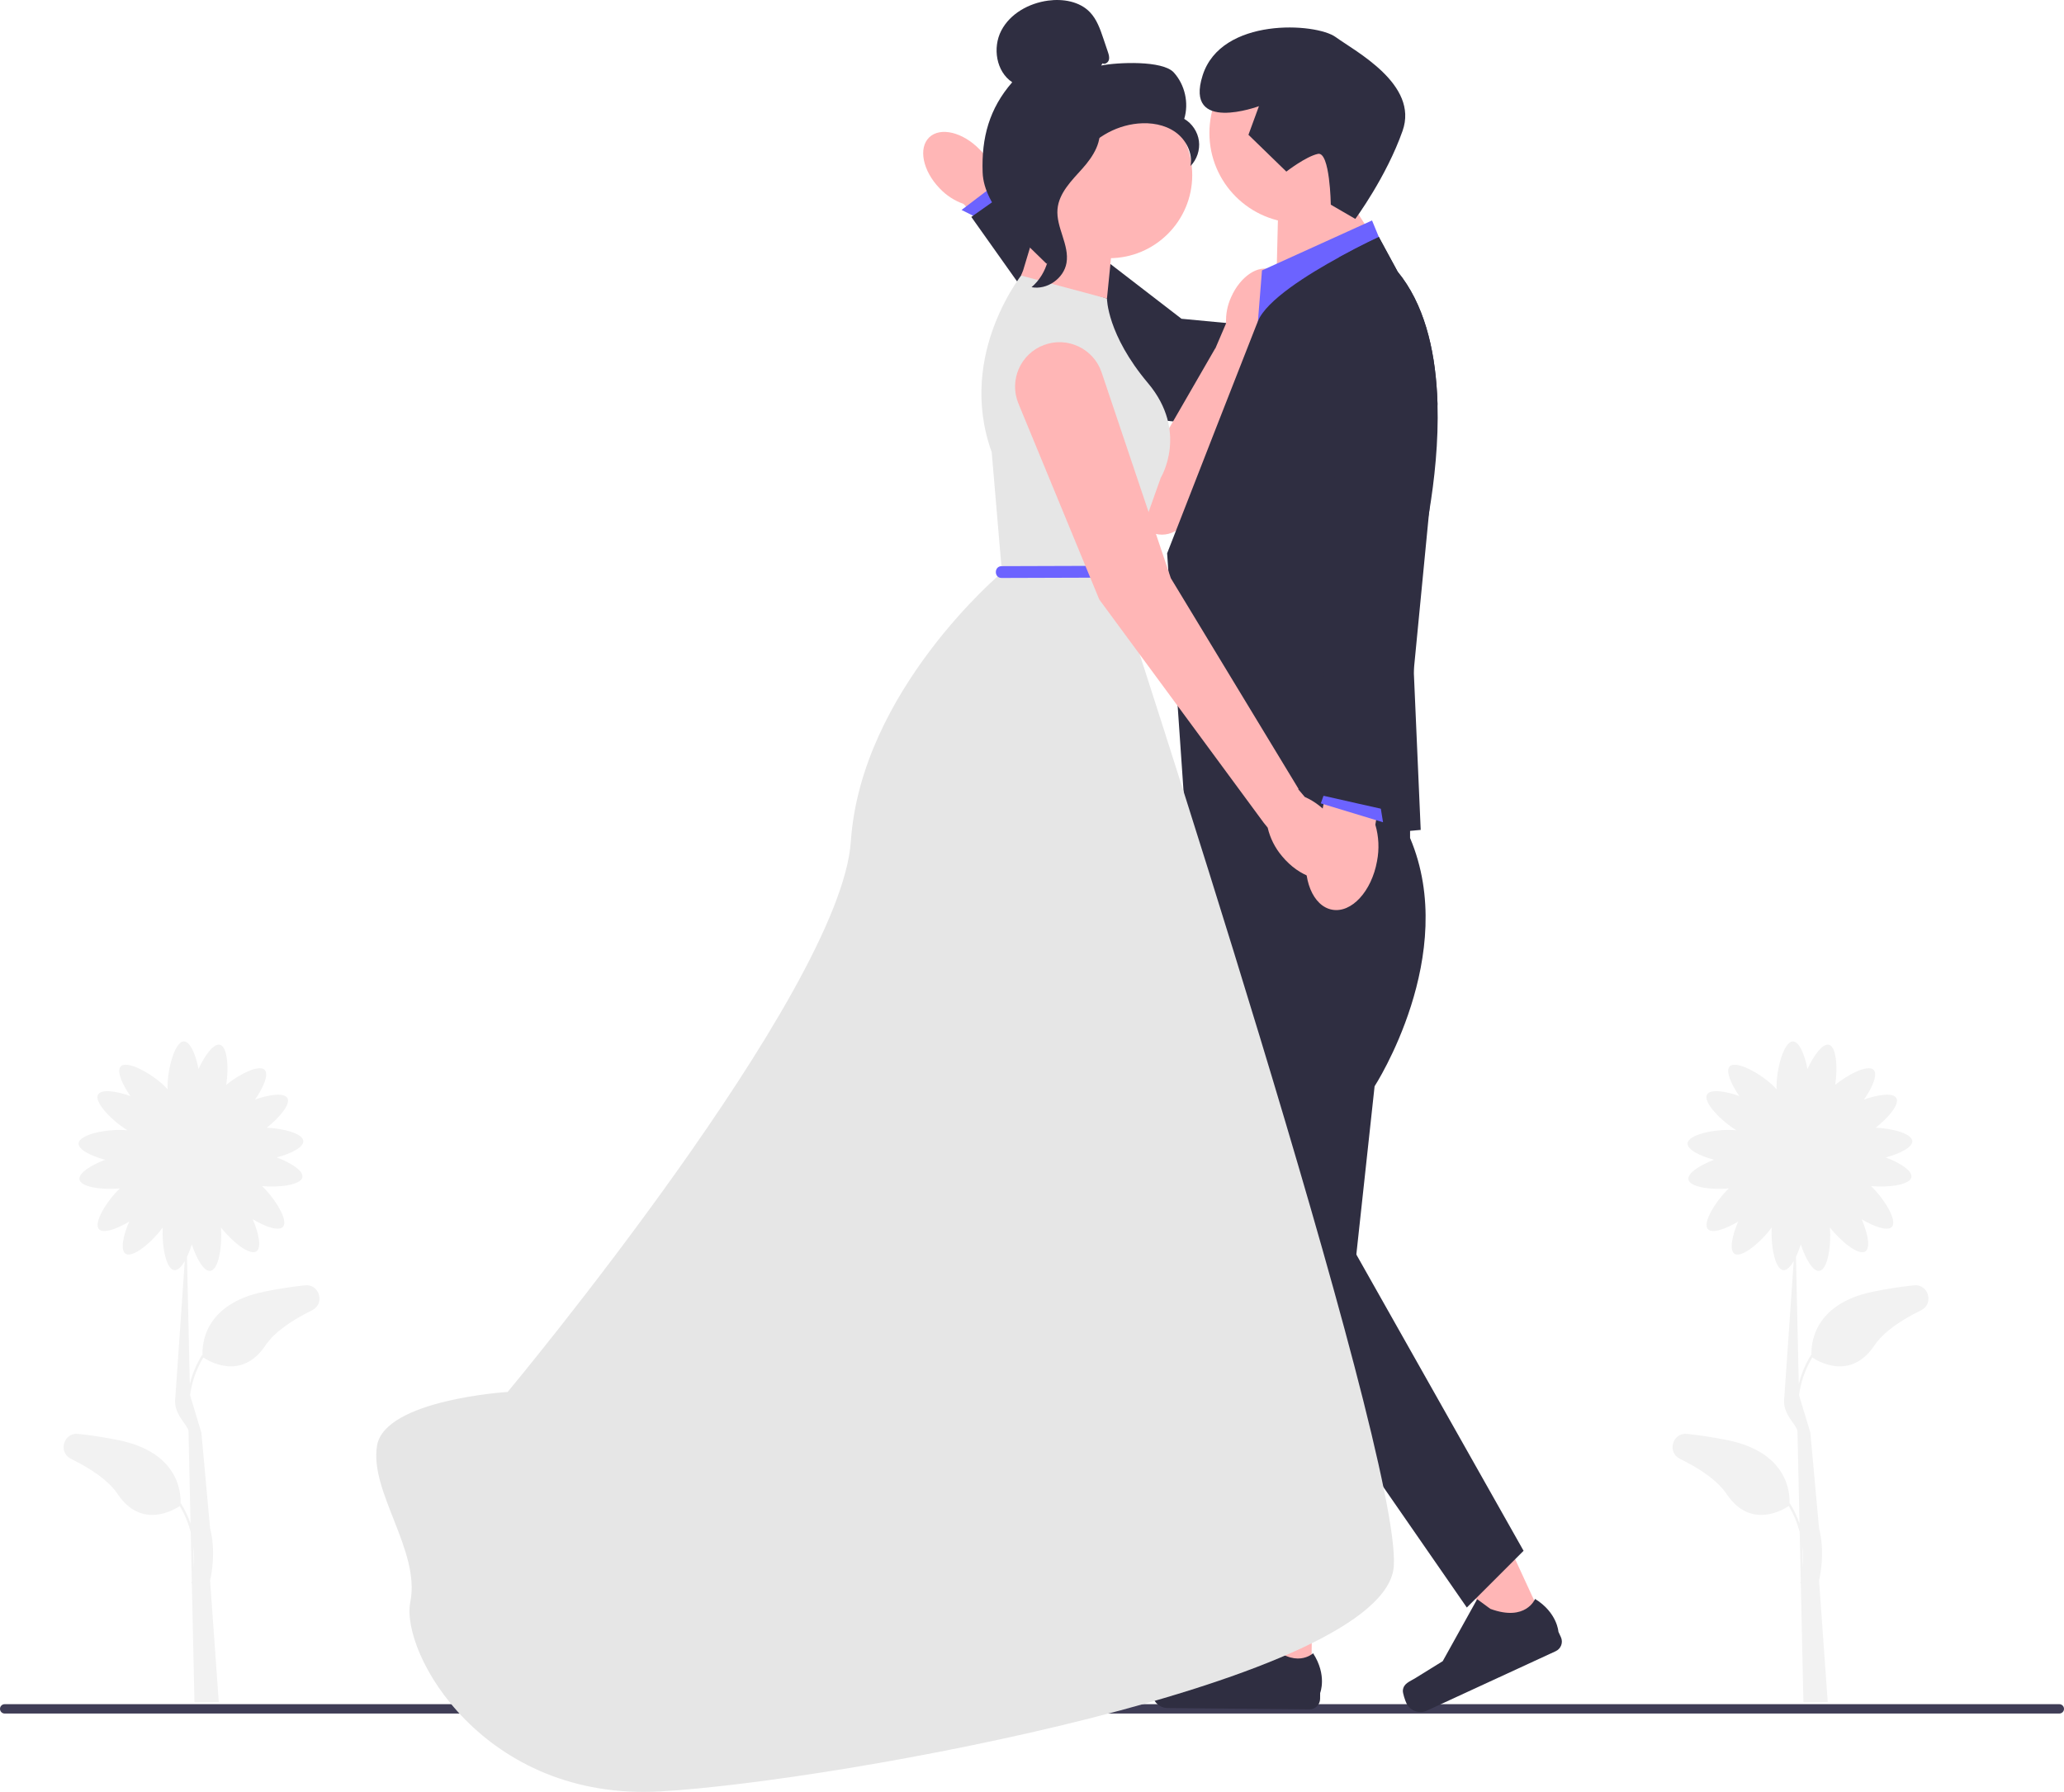
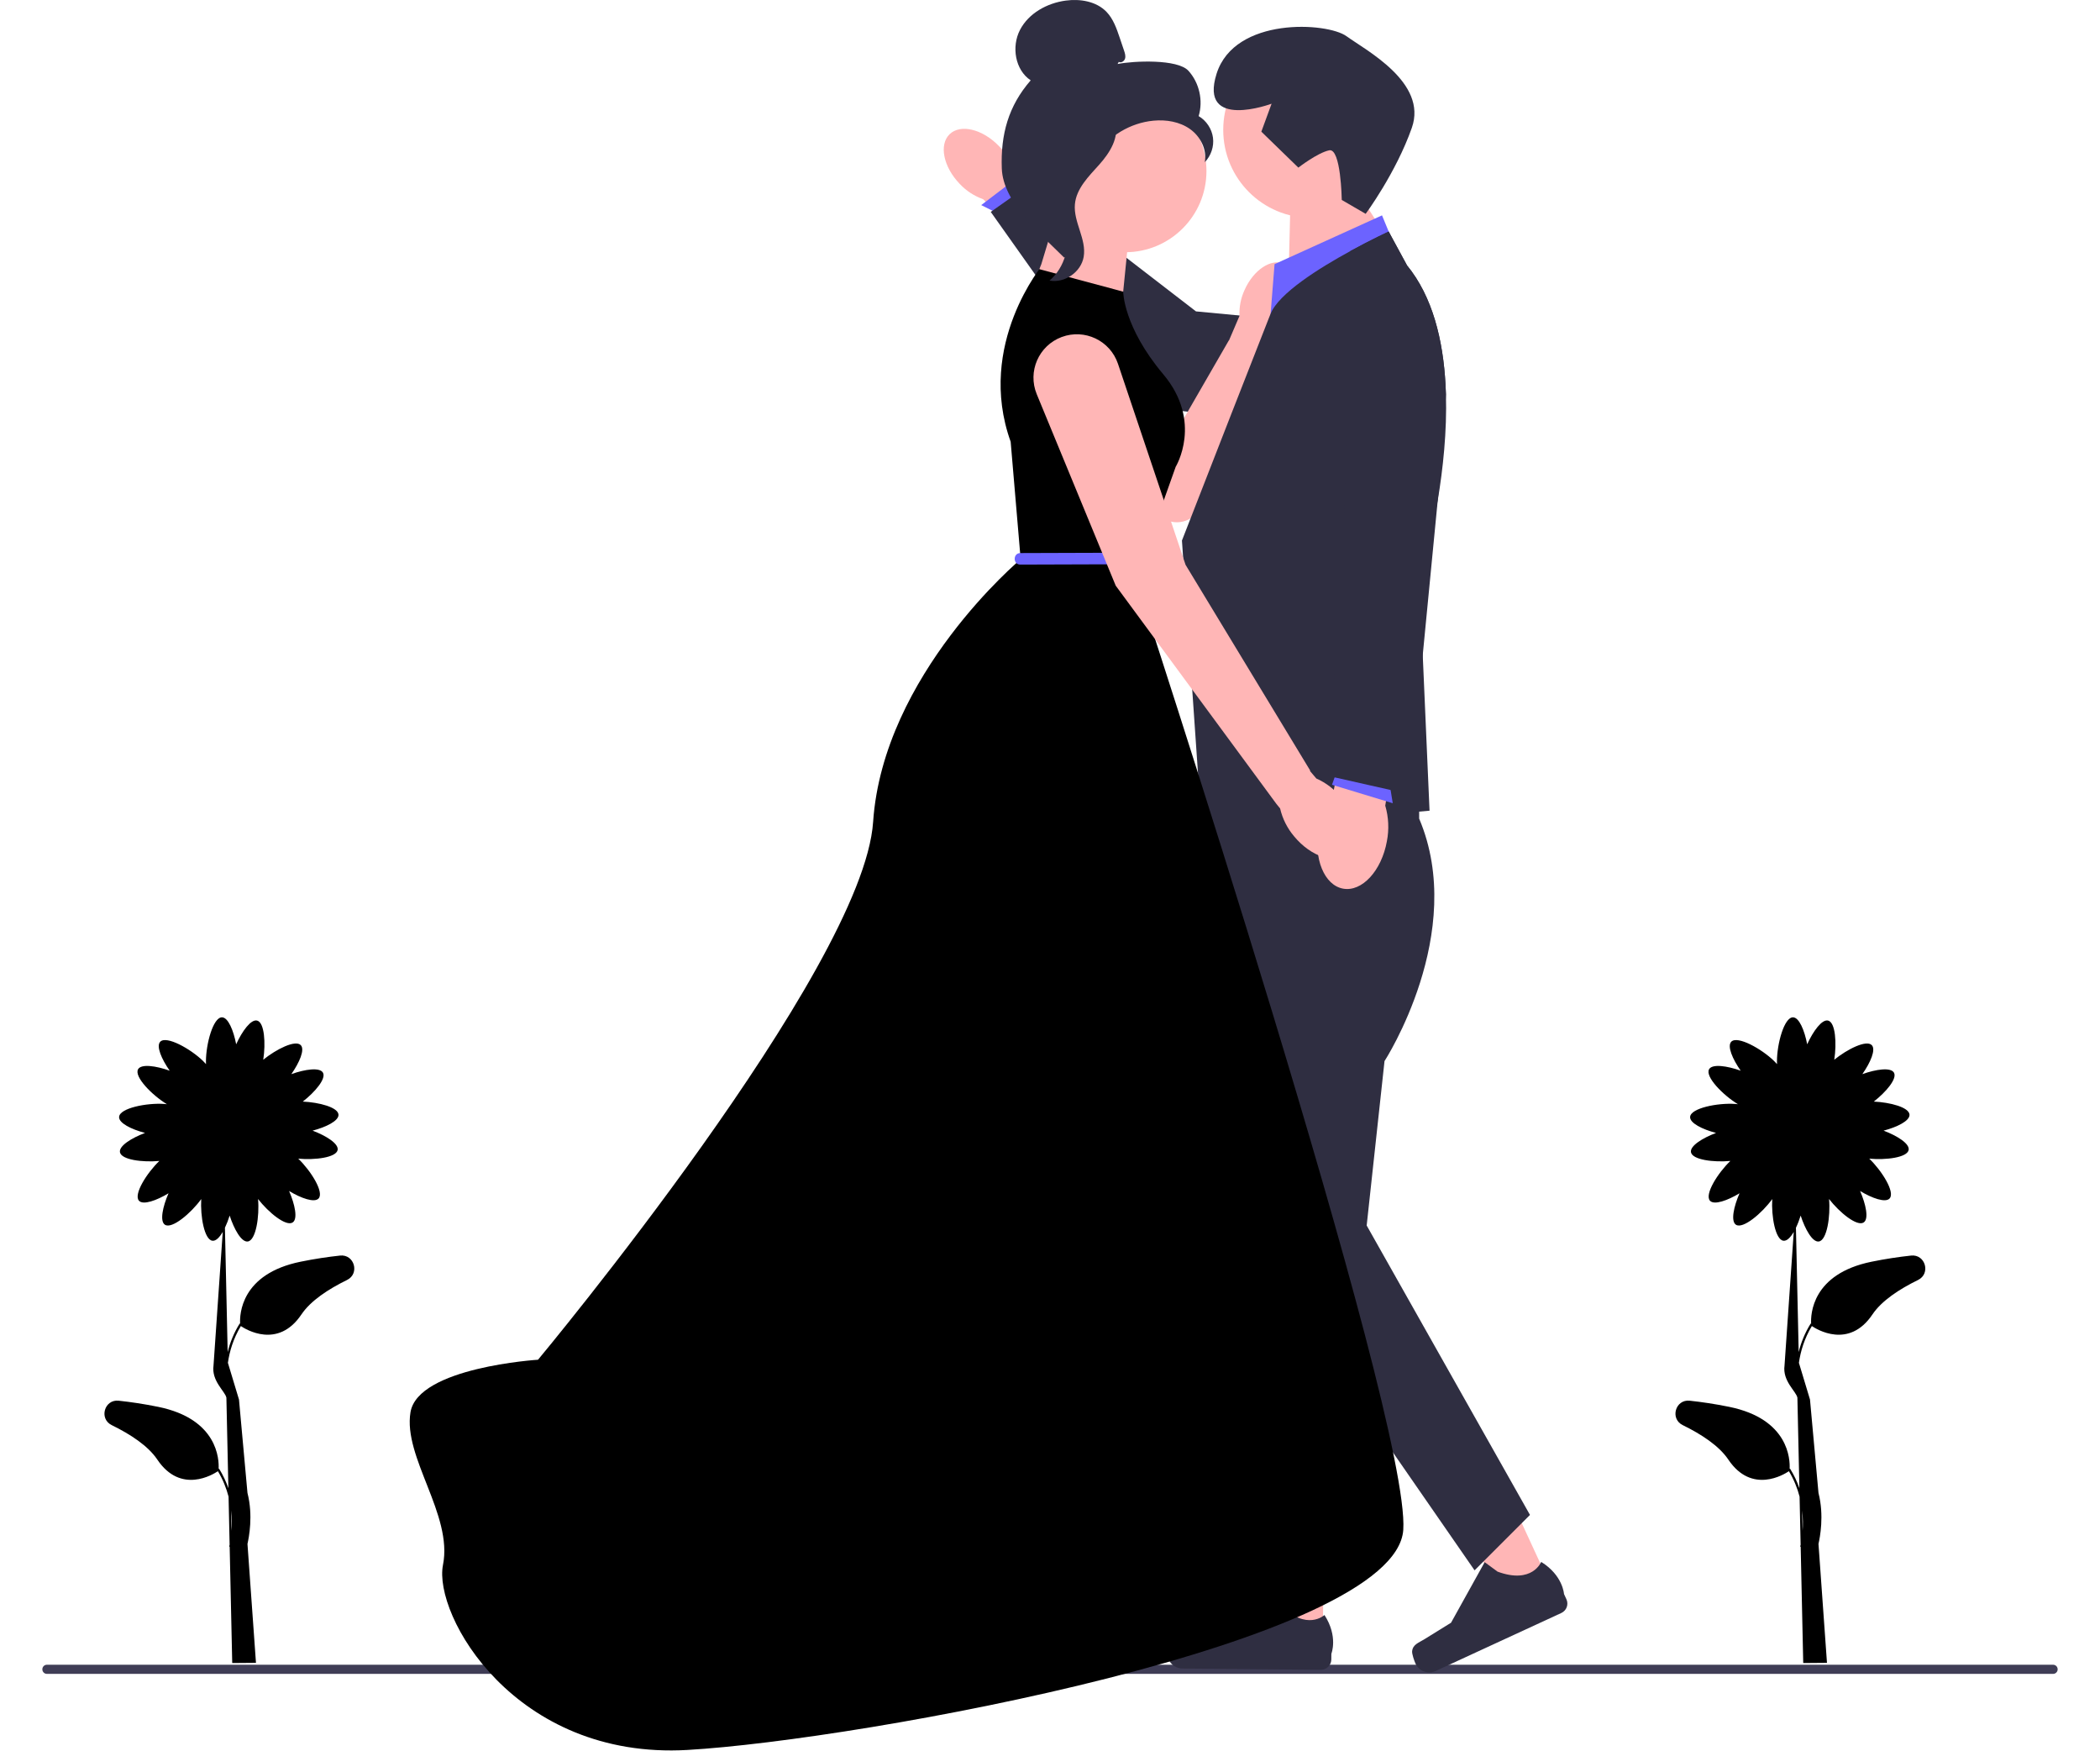
- <svg xmlns="http://www.w3.org/2000/svg" width="524.67" height="455.599" viewBox="0 0 524.67 455.599" role="img" artist="Katerina Limpitsouni" source="https://undraw.co/">
+ <svg xmlns="http://www.w3.org/2000/svg" width="120" height="100" viewBox="0 0 524.67 455.599" role="img" artist="Katerina Limpitsouni" source="https://undraw.co/">
  <g>
    <path id="uuid-c35e0a51-e7e9-4b68-ade6-2a226cad2c46-1174" d="M238.838,47.868c-4.272-4.43-5.449-10.226-2.629-12.944,2.82-2.718,8.568-1.33,12.841,3.103,1.731,1.747,3.019,3.883,3.755,6.23l17.863,19-7.531,7.045-18.208-18.452c-2.319-.822-4.408-2.187-6.091-3.981Z" fill="#ffb6b6" />
    <polygon points="258.157 50.426 254.765 45.519 244.428 53.383 250.05 56.194 258.157 50.426" fill="#6c63ff" />
    <polygon points="357.308 113.551 352.069 85.941 300.337 81.047 257.258 47.849 246.91 55.151 282.59 105.469 357.308 113.551" fill="#2f2e41" />
  </g>
  <path d="M323.263,68.663c-3.356-1.484-7.967,1.589-10.297,6.864-.961,2.095-1.405,4.391-1.297,6.693l-2.733,6.384-.047,.006-12.549,21.75-17.96-26.24c-2.747-4.014-7.778-5.785-12.434-4.378h-0c-7.625,2.304-10.448,11.627-5.382,17.774l29.662,35.994c3.111,3.776,9.093,3.03,11.183-1.394l17.494-41.067,2.141-4.685c1.775-1.47,3.172-3.343,4.075-5.463,2.332-5.276,1.501-10.754-1.855-12.237Z" fill="#ffb6b6" />
  <path d="M524.67,434.483c0,.66-.53,1.19-1.19,1.19H1.19c-.66,0-1.19-.53-1.19-1.19s.53-1.19,1.19-1.19H523.48c.66,0,1.19,.53,1.19,1.19Z" fill="#3f3d56" />
  <polygon points="324.487 70.703 325.01 49.218 337.51 42.339 347.796 58.333 324.487 70.703" fill="#ffb6b6" />
  <polygon points="348.773 56.054 320.796 68.75 319.476 85.351 353.33 67.122 348.773 56.054" fill="#6c63ff" />
  <path d="M363.285,130.218l-.01,.04c-2.03,12.13-4.74,20.85-4.74,20.85l.84,19.38,1.77,40.52-11.01,.97-17.35,1.52-1.68,.15-11.5,1.01-17.71,1.55-5.21-75.52s6.45-16.56,12.61-32.33c4.16-10.64,8.19-20.93,10-25.52,.18-.45,.34-.84,.47-1.17,2.11-5.3,12.62-11.88,20.76-16.32,5.53-3.03,9.98-5.08,9.98-5.08l4.44,8.18,.34,.63c6.66,8.12,9.39,19.42,10.02,31.04,.05,.84,.08,1.68,.11,2.52,.29,9.66-.77,19.4-2.13,27.58Z" fill="#2f2e41" />
  <g>
    <g>
      <polygon points="333.351 427.637 321.712 427.528 316.593 382.579 333.772 382.74 333.351 427.637" fill="#ffb6b6" />
      <path d="M293.474,427.002h0c-.368,.607-.578,2.575-.584,3.285h0c-.02,2.182,1.732,3.967,3.914,3.987l36.047,.336c1.488,.014,2.706-1.181,2.72-2.67l.014-1.501s1.825-4.494-1.794-10.088c0,0-4.604,4.311-11.358-2.571l-1.977-3.661-14.653,10.509-8.076,.918c-1.767,.201-3.329-.065-4.252,1.456h-0Z" fill="#2f2e41" />
    </g>
    <g>
      <polygon points="392.934 413.303 382.364 418.179 358.526 379.731 374.126 372.534 392.934 413.303" fill="#ffb6b6" />
      <path d="M356.611,429.772h0c-.073,.706,.578,2.575,.876,3.22h0c.914,1.981,3.261,2.846,5.243,1.932l32.732-15.103c1.352-.624,1.942-2.225,1.318-3.576l-.629-1.363s-.271-4.843-5.934-8.353c0,0-2.319,5.865-11.367,2.53l-3.352-2.465-8.756,15.763-6.909,4.282c-1.512,.937-3.038,1.364-3.221,3.133l-0,0Z" fill="#2f2e41" />
    </g>
    <path d="M304.949,207.599l1.195,101.041,9.918,105.494h18.39l14.972-137.953s21.64-33.361,9.017-63.116v-14.757l-53.491,9.291Z" fill="#2f2e41" />
    <polygon points="335.899 303.23 387.293 394.297 372.867 408.723 332.292 350.116 335.899 303.23" fill="#2f2e41" />
  </g>
-   <path d="M281.39,75.911l-20.833-7.162s-17.578,20.833-8.464,46.224l2.604,30.599s-35.807,29.948-38.412,68.36c-2.604,38.412-87.24,139.975-87.24,139.975,0,0-31.25,1.953-33.203,13.672-1.953,11.719,11.068,26.693,8.464,39.714-2.604,13.021,18.645,50.782,63.685,48.177,45.04-2.604,184.364-27.995,186.317-57.292,1.953-29.297-69.662-247.397-69.662-247.397l10.417-29.297s7.162-11.719-3.255-24.089c-10.417-12.37-10.417-21.485-10.417-21.485Z" fill="#e6e6e6" />
+   <path d="M281.39,75.911l-20.833-7.162s-17.578,20.833-8.464,46.224l2.604,30.599s-35.807,29.948-38.412,68.36c-2.604,38.412-87.24,139.975-87.24,139.975,0,0-31.25,1.953-33.203,13.672-1.953,11.719,11.068,26.693,8.464,39.714-2.604,13.021,18.645,50.782,63.685,48.177,45.04-2.604,184.364-27.995,186.317-57.292,1.953-29.297-69.662-247.397-69.662-247.397l10.417-29.297s7.162-11.719-3.255-24.089c-10.417-12.37-10.417-21.485-10.417-21.485Z" fill="currentColor" />
  <polygon points="259.553 70.056 260.08 68.75 263.812 56.38 282.692 62.89 281.39 75.911 259.553 70.056" fill="#ffb6b6" />
  <circle cx="330.333" cy="33.81" r="22.899" fill="#ffb6b6" />
  <path d="M326.99,43.627l-9.633-9.357,2.666-7.277s-19.037,7.068-14.314-7.819c4.723-14.886,28.824-13.384,33.816-9.751,4.992,3.632,21.166,12.041,17.016,23.832-4.151,11.791-12.023,22.401-12.023,22.401l-6.226-3.614s-.197-13.58-3.274-12.918-8.027,4.504-8.027,4.504Z" fill="#2f2e41" />
  <g>
    <circle cx="281.934" cy="44.517" r="21.132" fill="#ffb6b6" />
    <path d="M280.247,16.108c.611,.357,1.431-.183,1.627-.863s-.032-1.403-.259-2.073l-1.14-3.377c-.809-2.395-1.667-4.874-3.418-6.697-2.643-2.751-6.844-3.451-10.626-2.944-4.856,.651-9.648,3.281-11.906,7.629-2.258,4.348-1.297,10.416,2.783,13.129-5.815,6.665-7.842,14.093-7.522,22.932,.32,8.839,9.953,16.974,16.235,23.201,1.403-.85,2.678-4.836,1.907-6.283-.771-1.448,.334-3.125-.622-4.459-.955-1.334-1.755,.79-.789-.536,.609-.837-1.769-2.762-.863-3.262,4.382-2.422,5.839-7.884,8.592-12.067,3.32-5.045,9.001-8.462,15.014-9.028,3.312-.312,6.81,.253,9.525,2.176,2.715,1.923,4.472,5.359,3.843,8.626,1.63-1.655,2.442-4.082,2.136-6.385-.306-2.303-1.723-4.433-3.729-5.605,1.22-4.034,.175-8.674-2.657-11.796-2.831-3.122-14.317-2.59-18.45-1.768" fill="#2f2e41" />
    <path d="M279.605,31.531c-5.475,.591-9.428,5.333-12.766,9.713-1.924,2.524-3.939,5.312-3.891,8.485,.049,3.208,2.194,5.96,3.219,9.001,1.676,4.97,.043,10.883-3.947,14.289,3.942,.748,8.203-2.207,8.883-6.161,.792-4.603-2.697-9.045-2.284-13.697,.364-4.099,3.594-7.253,6.34-10.317,2.746-3.064,5.325-7.131,4.061-11.047" fill="#2f2e41" />
  </g>
-   <path d="M486.504,326.797c-3.161,.34-6.609,.851-10.277,1.597-15.552,3.167-15.875,13.727-15.739,16.148l-.106-.066c-1.564,2.509-2.543,5.047-3.135,7.443l-.712-32.367c.461-.96,.88-2.049,1.229-3.165,1.164,3.585,3.073,6.972,4.718,6.747,2.139-.292,3.072-6.586,2.673-11.059,2.72,3.503,7.298,7.25,9.025,6.094,1.38-.923,.562-4.724-.945-8.179,3.139,1.891,6.616,3.134,7.695,1.933,1.472-1.639-2.056-7.231-5.309-10.352,4.355,.406,9.894-.288,10.257-2.27,.299-1.633-2.997-3.694-6.526-5.02,3.544-.934,6.858-2.563,6.748-4.173-.131-1.913-5.051-3.195-9.295-3.391,3.202-2.505,6.143-5.967,5.244-7.533-.827-1.44-4.674-.882-8.224,.386,2.101-3.003,3.578-6.387,2.453-7.546-1.401-1.443-6.374,1.047-9.767,3.8,.661-4.288,.327-9.701-1.597-10.19-1.609-.41-3.889,2.739-5.453,6.169-.691-3.599-2.09-7.016-3.704-7.016-2.3,0-4.164,6.934-4.164,11.451,0,.255,.007,.496,.018,.725-.231-.268-.495-.547-.797-.84-3.241-3.147-9.514-6.641-11.116-4.991-1.125,1.158,.352,4.542,2.453,7.546-3.55-1.268-7.397-1.826-8.224-.386-1.111,1.934,3.639,6.763,7.5,9.105-.232-.028-.476-.051-.735-.069-4.507-.308-11.552,1.08-11.708,3.375-.11,1.611,3.204,3.239,6.748,4.173-3.528,1.326-6.825,3.387-6.526,5.02,.363,1.982,5.902,2.676,10.257,2.27-3.253,3.122-6.781,8.713-5.309,10.352,1.079,1.201,4.556-.042,7.695-1.933-1.507,3.455-2.325,7.256-.945,8.179,1.824,1.22,6.825-3.026,9.463-6.679-.269,4.47,.801,10.61,2.923,10.852,.887,.101,1.828-.845,2.676-2.302l-2.404,34.79c-.562,4.052,3.032,6.695,3.353,8.364l.518,23.559c-.585-1.678-1.373-3.395-2.435-5.099l-.106,.066c.136-2.421-.187-12.982-15.739-16.148-3.668-.747-7.116-1.257-10.277-1.597-3.731-.401-5.187,4.706-1.816,6.356,4.881,2.389,9.473,5.399,11.867,8.964,6.119,9.114,14.574,3.845,15.776,3.027,1.343,2.235,2.223,4.487,2.779,6.629l.275,12.511c-.067,.296-.114,.462-.118,.474l.129,.038,.666,30.279,6.181-.05-2.211-30.949c.371-1.67,1.514-7.357,0-13.264l-2.211-24.317h0c-.005-.019,.125,.638,0,0l-2.884-9.555c.419-2.956,1.393-6.281,3.369-9.571,1.202,.818,9.657,6.086,15.776-3.027,2.393-3.565,6.985-6.575,11.867-8.964,3.371-1.65,1.915-6.757-1.816-6.356Zm-28.233,71.638l-.117-5.295c.235,2.002,.223,3.809,.117,5.295Z" fill="#f2f2f2" />
-   <path d="M77.504,326.797c-3.161,.34-6.609,.851-10.277,1.597-15.552,3.167-15.875,13.727-15.739,16.148l-.106-.066c-1.564,2.509-2.543,5.047-3.135,7.443l-.712-32.367c.461-.96,.88-2.049,1.229-3.165,1.164,3.585,3.073,6.972,4.718,6.747,2.139-.292,3.072-6.586,2.673-11.059,2.72,3.503,7.298,7.25,9.025,6.094,1.38-.923,.562-4.724-.945-8.179,3.139,1.891,6.616,3.134,7.695,1.933,1.472-1.639-2.056-7.231-5.309-10.352,4.355,.406,9.894-.288,10.257-2.27,.299-1.633-2.997-3.694-6.526-5.02,3.544-.934,6.858-2.563,6.748-4.173-.131-1.913-5.051-3.195-9.295-3.391,3.202-2.505,6.143-5.967,5.244-7.533-.827-1.44-4.674-.882-8.224,.386,2.101-3.003,3.578-6.387,2.453-7.546-1.401-1.443-6.374,1.047-9.767,3.8,.661-4.288,.327-9.701-1.597-10.19-1.609-.41-3.889,2.739-5.453,6.169-.691-3.599-2.09-7.016-3.704-7.016-2.3,0-4.164,6.934-4.164,11.451,0,.255,.007,.496,.018,.725-.231-.268-.495-.547-.797-.84-3.241-3.147-9.514-6.641-11.116-4.991-1.125,1.158,.352,4.542,2.453,7.546-3.55-1.268-7.397-1.826-8.224-.386-1.111,1.934,3.639,6.763,7.5,9.105-.232-.028-.476-.051-.735-.069-4.507-.308-11.552,1.08-11.708,3.375-.11,1.611,3.204,3.239,6.748,4.173-3.528,1.326-6.825,3.387-6.526,5.02,.363,1.982,5.902,2.676,10.257,2.27-3.253,3.122-6.781,8.713-5.309,10.352,1.079,1.201,4.556-.042,7.695-1.933-1.507,3.455-2.325,7.256-.945,8.179,1.824,1.22,6.825-3.026,9.463-6.679-.269,4.47,.801,10.61,2.923,10.852,.887,.101,1.828-.845,2.676-2.302l-2.404,34.79c-.562,4.052,3.032,6.695,3.353,8.364l.518,23.559c-.585-1.678-1.373-3.395-2.435-5.099l-.106,.066c.136-2.421-.187-12.982-15.739-16.148-3.668-.747-7.116-1.257-10.277-1.597-3.731-.401-5.187,4.706-1.816,6.356,4.881,2.389,9.473,5.399,11.867,8.964,6.119,9.114,14.574,3.845,15.776,3.027,1.343,2.235,2.223,4.487,2.779,6.629l.275,12.511c-.067,.296-.114,.462-.118,.474l.129,.038,.666,30.279,6.181-.05-2.211-30.949c.371-1.67,1.514-7.357,0-13.264l-2.211-24.317h0c-.005-.019,.125,.638,0,0l-2.884-9.555c.419-2.956,1.393-6.281,3.369-9.571,1.202,.818,9.657,6.086,15.776-3.027,2.393-3.565,6.985-6.575,11.867-8.964,3.371-1.65,1.915-6.757-1.816-6.356Zm-28.233,71.638l-.117-5.295c.235,2.002,.223,3.809,.117,5.295Z" fill="#f2f2f2" />
+   <path d="M486.504,326.797c-3.161,.34-6.609,.851-10.277,1.597-15.552,3.167-15.875,13.727-15.739,16.148l-.106-.066c-1.564,2.509-2.543,5.047-3.135,7.443l-.712-32.367c.461-.96,.88-2.049,1.229-3.165,1.164,3.585,3.073,6.972,4.718,6.747,2.139-.292,3.072-6.586,2.673-11.059,2.72,3.503,7.298,7.25,9.025,6.094,1.38-.923,.562-4.724-.945-8.179,3.139,1.891,6.616,3.134,7.695,1.933,1.472-1.639-2.056-7.231-5.309-10.352,4.355,.406,9.894-.288,10.257-2.27,.299-1.633-2.997-3.694-6.526-5.02,3.544-.934,6.858-2.563,6.748-4.173-.131-1.913-5.051-3.195-9.295-3.391,3.202-2.505,6.143-5.967,5.244-7.533-.827-1.44-4.674-.882-8.224,.386,2.101-3.003,3.578-6.387,2.453-7.546-1.401-1.443-6.374,1.047-9.767,3.8,.661-4.288,.327-9.701-1.597-10.19-1.609-.41-3.889,2.739-5.453,6.169-.691-3.599-2.09-7.016-3.704-7.016-2.3,0-4.164,6.934-4.164,11.451,0,.255,.007,.496,.018,.725-.231-.268-.495-.547-.797-.84-3.241-3.147-9.514-6.641-11.116-4.991-1.125,1.158,.352,4.542,2.453,7.546-3.55-1.268-7.397-1.826-8.224-.386-1.111,1.934,3.639,6.763,7.5,9.105-.232-.028-.476-.051-.735-.069-4.507-.308-11.552,1.08-11.708,3.375-.11,1.611,3.204,3.239,6.748,4.173-3.528,1.326-6.825,3.387-6.526,5.02,.363,1.982,5.902,2.676,10.257,2.27-3.253,3.122-6.781,8.713-5.309,10.352,1.079,1.201,4.556-.042,7.695-1.933-1.507,3.455-2.325,7.256-.945,8.179,1.824,1.22,6.825-3.026,9.463-6.679-.269,4.47,.801,10.61,2.923,10.852,.887,.101,1.828-.845,2.676-2.302l-2.404,34.79c-.562,4.052,3.032,6.695,3.353,8.364l.518,23.559c-.585-1.678-1.373-3.395-2.435-5.099l-.106,.066c.136-2.421-.187-12.982-15.739-16.148-3.668-.747-7.116-1.257-10.277-1.597-3.731-.401-5.187,4.706-1.816,6.356,4.881,2.389,9.473,5.399,11.867,8.964,6.119,9.114,14.574,3.845,15.776,3.027,1.343,2.235,2.223,4.487,2.779,6.629l.275,12.511c-.067,.296-.114,.462-.118,.474l.129,.038,.666,30.279,6.181-.05-2.211-30.949c.371-1.67,1.514-7.357,0-13.264l-2.211-24.317h0c-.005-.019,.125,.638,0,0l-2.884-9.555c.419-2.956,1.393-6.281,3.369-9.571,1.202,.818,9.657,6.086,15.776-3.027,2.393-3.565,6.985-6.575,11.867-8.964,3.371-1.65,1.915-6.757-1.816-6.356Zm-28.233,71.638l-.117-5.295c.235,2.002,.223,3.809,.117,5.295Z" fill="currentColor" />
+   <path d="M77.504,326.797c-3.161,.34-6.609,.851-10.277,1.597-15.552,3.167-15.875,13.727-15.739,16.148l-.106-.066c-1.564,2.509-2.543,5.047-3.135,7.443l-.712-32.367c.461-.96,.88-2.049,1.229-3.165,1.164,3.585,3.073,6.972,4.718,6.747,2.139-.292,3.072-6.586,2.673-11.059,2.72,3.503,7.298,7.25,9.025,6.094,1.38-.923,.562-4.724-.945-8.179,3.139,1.891,6.616,3.134,7.695,1.933,1.472-1.639-2.056-7.231-5.309-10.352,4.355,.406,9.894-.288,10.257-2.27,.299-1.633-2.997-3.694-6.526-5.02,3.544-.934,6.858-2.563,6.748-4.173-.131-1.913-5.051-3.195-9.295-3.391,3.202-2.505,6.143-5.967,5.244-7.533-.827-1.44-4.674-.882-8.224,.386,2.101-3.003,3.578-6.387,2.453-7.546-1.401-1.443-6.374,1.047-9.767,3.8,.661-4.288,.327-9.701-1.597-10.19-1.609-.41-3.889,2.739-5.453,6.169-.691-3.599-2.09-7.016-3.704-7.016-2.3,0-4.164,6.934-4.164,11.451,0,.255,.007,.496,.018,.725-.231-.268-.495-.547-.797-.84-3.241-3.147-9.514-6.641-11.116-4.991-1.125,1.158,.352,4.542,2.453,7.546-3.55-1.268-7.397-1.826-8.224-.386-1.111,1.934,3.639,6.763,7.5,9.105-.232-.028-.476-.051-.735-.069-4.507-.308-11.552,1.08-11.708,3.375-.11,1.611,3.204,3.239,6.748,4.173-3.528,1.326-6.825,3.387-6.526,5.02,.363,1.982,5.902,2.676,10.257,2.27-3.253,3.122-6.781,8.713-5.309,10.352,1.079,1.201,4.556-.042,7.695-1.933-1.507,3.455-2.325,7.256-.945,8.179,1.824,1.22,6.825-3.026,9.463-6.679-.269,4.47,.801,10.61,2.923,10.852,.887,.101,1.828-.845,2.676-2.302l-2.404,34.79c-.562,4.052,3.032,6.695,3.353,8.364l.518,23.559c-.585-1.678-1.373-3.395-2.435-5.099l-.106,.066c.136-2.421-.187-12.982-15.739-16.148-3.668-.747-7.116-1.257-10.277-1.597-3.731-.401-5.187,4.706-1.816,6.356,4.881,2.389,9.473,5.399,11.867,8.964,6.119,9.114,14.574,3.845,15.776,3.027,1.343,2.235,2.223,4.487,2.779,6.629l.275,12.511c-.067,.296-.114,.462-.118,.474l.129,.038,.666,30.279,6.181-.05-2.211-30.949c.371-1.67,1.514-7.357,0-13.264l-2.211-24.317h0c-.005-.019,.125,.638,0,0l-2.884-9.555c.419-2.956,1.393-6.281,3.369-9.571,1.202,.818,9.657,6.086,15.776-3.027,2.393-3.565,6.985-6.575,11.867-8.964,3.371-1.65,1.915-6.757-1.816-6.356Zm-28.233,71.638l-.117-5.295c.235,2.002,.223,3.809,.117,5.295Z" fill="currentColor" />
  <path d="M254.595,146.95l30.614-.099c1.93-.006,1.934-3.006,0-3l-30.614,.099c-1.93,.006-1.934,3.006,0,3h0Z" fill="#6c63ff" />
  <path d="M338.131,207.584c-1.726-2.144-3.94-3.844-6.458-4.958l-1.669-1.97,.083-.081-32.459-53.565-17.592-52.311c-2.035-6.053-8.679-9.216-14.661-6.981-5.984,2.236-8.925,8.985-6.489,14.89l20.556,49.827,41.79,56.741,1.011,1.253c.622,2.68,1.878,5.173,3.661,7.269,4.391,5.307,10.686,7.343,14.062,4.549,3.376-2.793,2.554-9.358-1.836-14.663Z" fill="#ffb6b6" />
  <g>
    <g>
      <path id="uuid-5494c572-d1ef-490f-a18f-c726509d3762-1175" d="M350.045,218.94c-1.387,7.71-6.49,13.243-11.396,12.359-4.906-.884-7.758-7.849-6.369-15.562,.513-3.088,1.757-6.009,3.63-8.518l6.291-32.592,12.882,2.521-5.47,32.539c.881,3.005,1.029,6.178,.431,9.252Z" fill="#ffb6b6" />
      <polygon points="338.287 197.1 335.752 204.257 351.57 209.062 350.28 201.167 338.287 197.1" fill="#6c63ff" />
    </g>
    <path d="M365.415,102.638l-.75,13.3-1.38,14.28-.01,.04-3.9,40.23-2.95,30.5-.56,5.71-4.86-1.09-.68-.15-4.95-1.11-8.54-1.93-.4-.08-1.71-.39,4.35-71.43,.68-30.71,.6-26.94,.17-7.52c5.53-3.03,9.98-5.08,9.98-5.08l4.44,8.18,.34,.63c6.66,8.12,9.39,19.42,10.02,31.04,.05,.84,.08,1.68,.11,2.52Z" fill="#2f2e41" />
  </g>
</svg>
